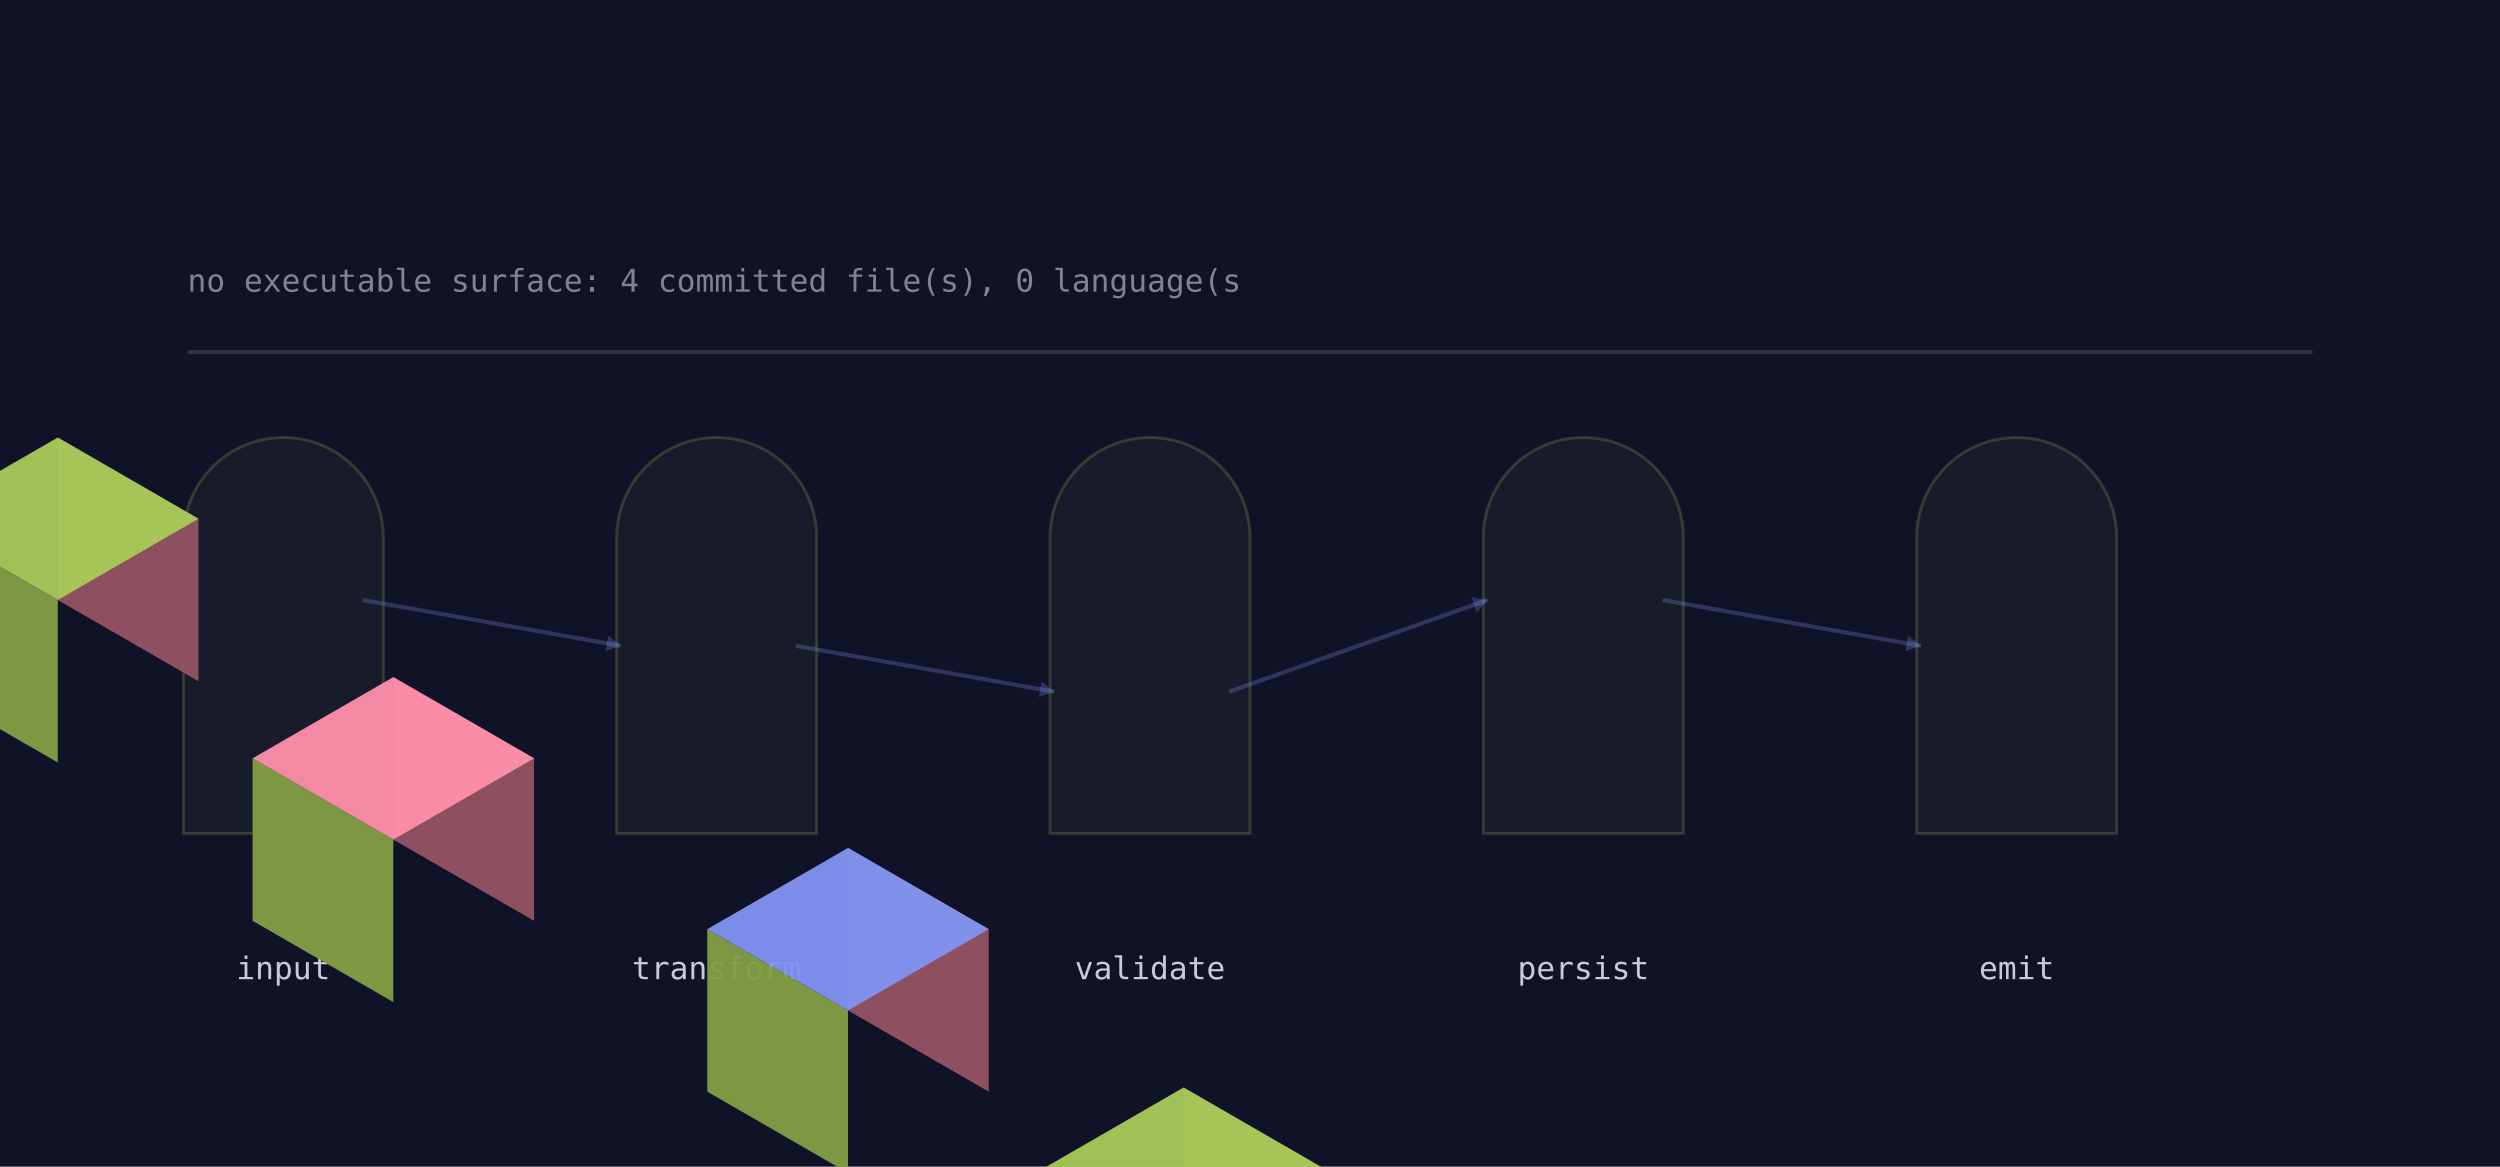
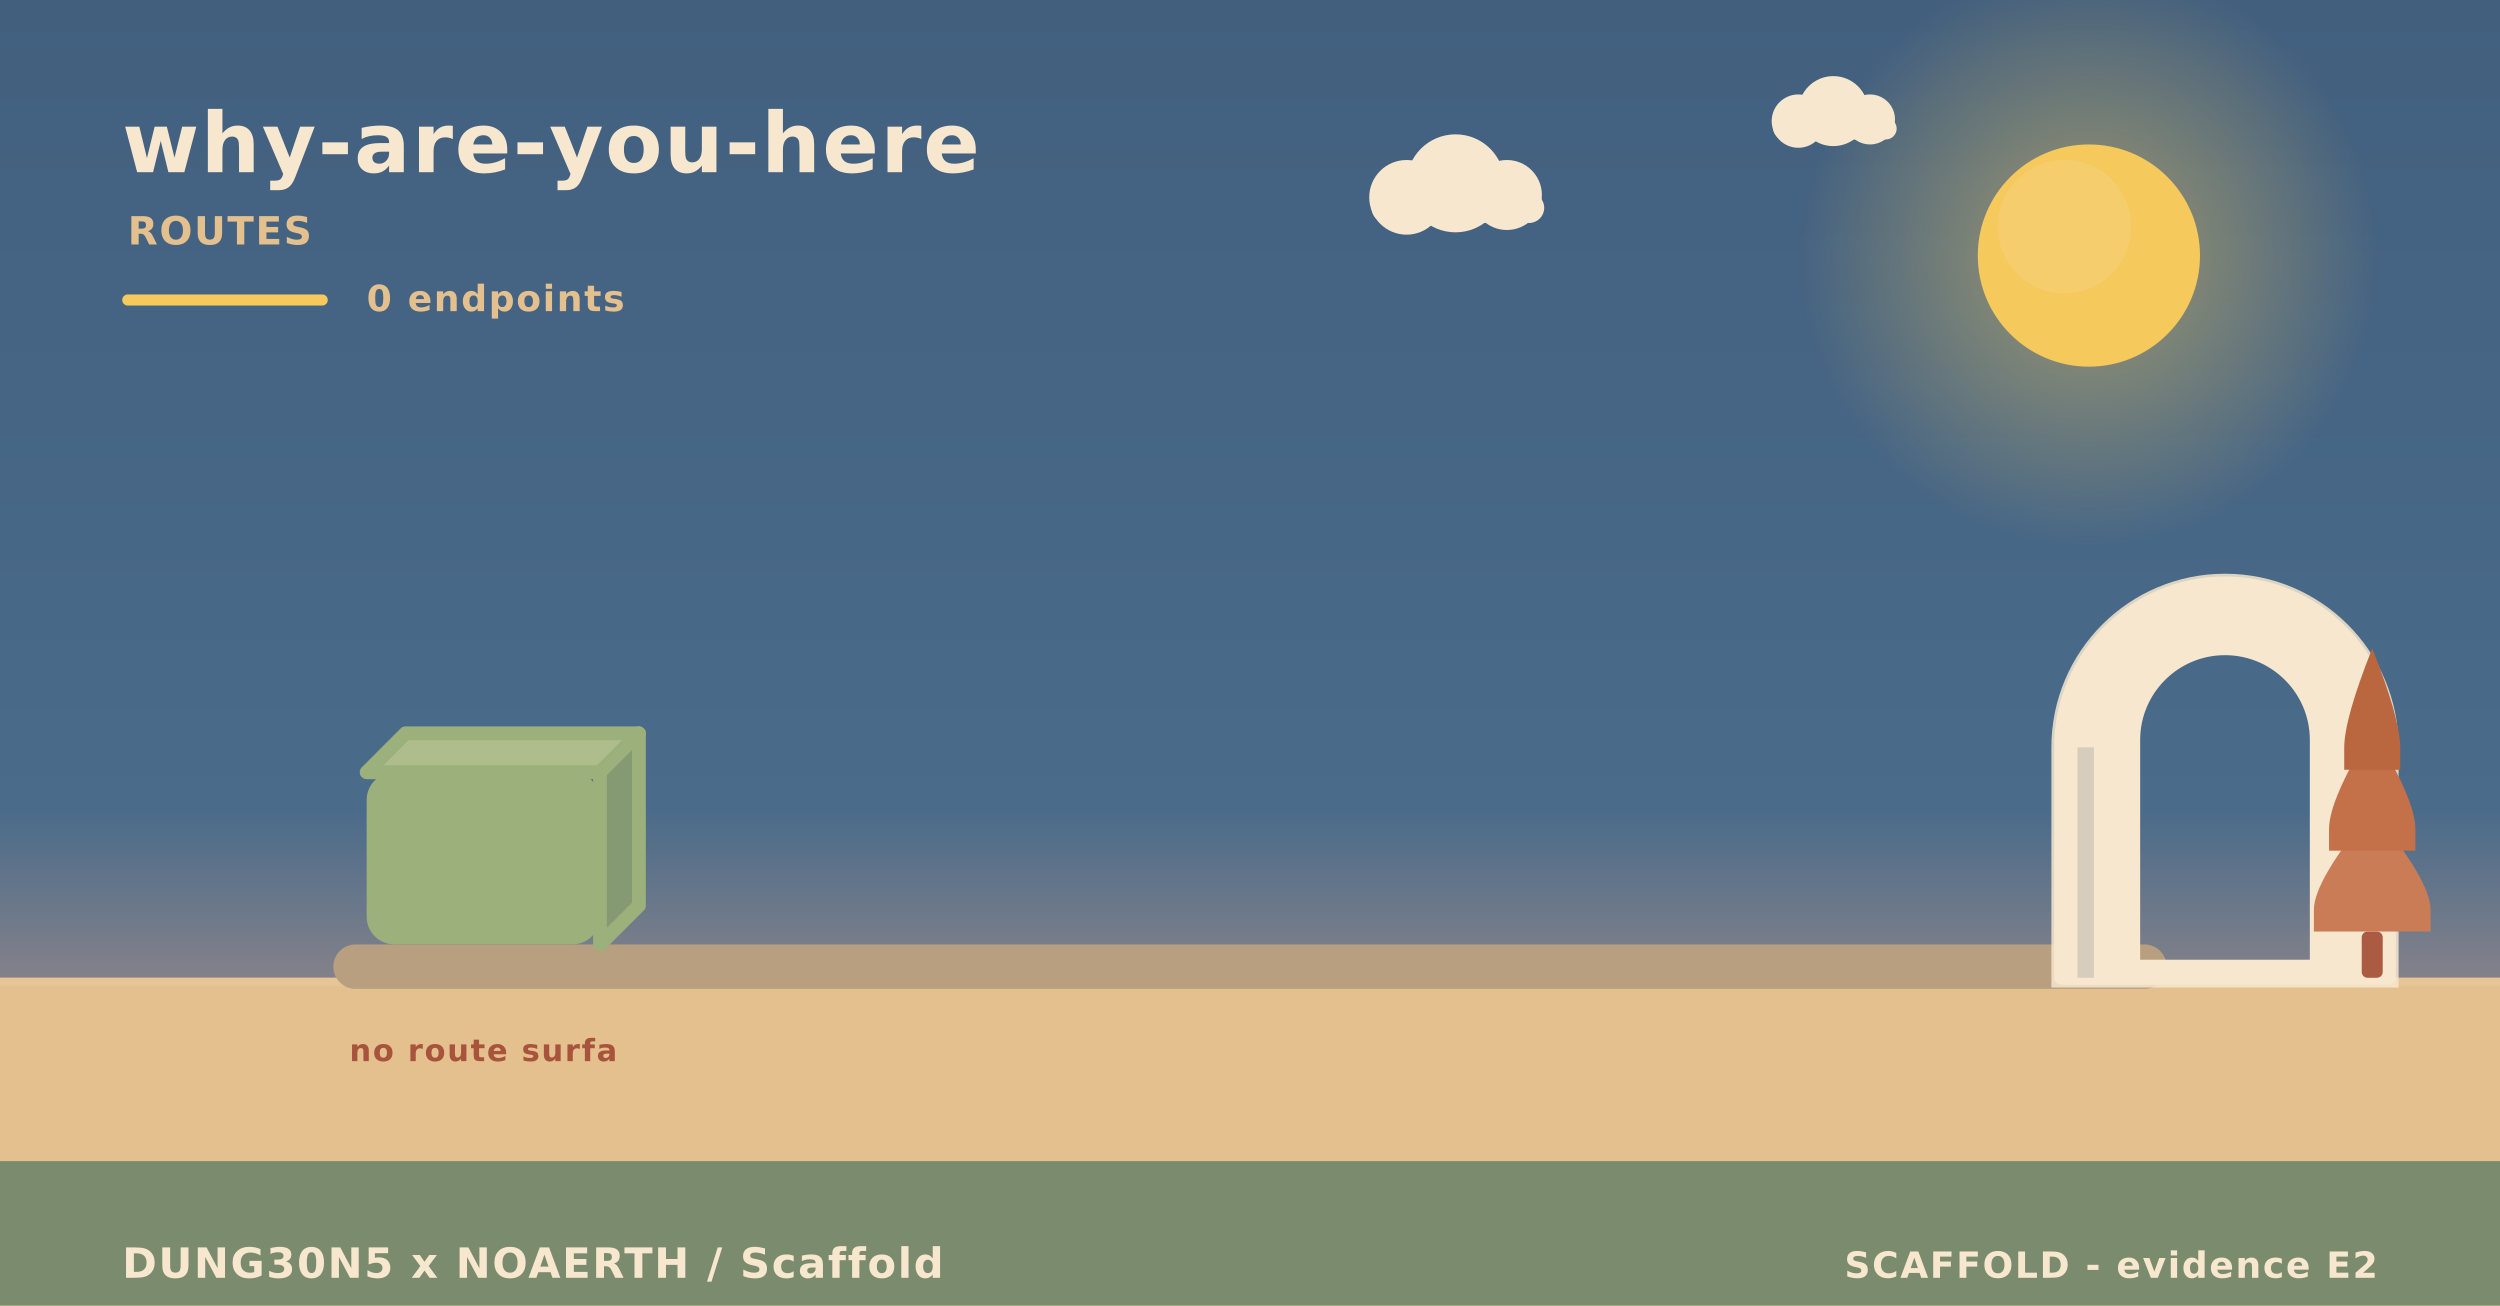
- <svg xmlns="http://www.w3.org/2000/svg" viewBox="0 0 1200 560" width="1200" height="560" role="img" aria-label="why-are-you-here data flow">
-   <rect width="1200" height="560" fill="#101228" />
-   <defs>
-     <linearGradient id="gf" x1="0" y1="0" x2="1" y2="1">
-       <stop offset="0%" stop-color="#8093f1" />
-       <stop offset="100%" stop-color="#a7c957" />
-     </linearGradient>
-   </defs>
-   <path d="M88.00,400.00 L88.00,258.00 A48.00,48.00 0 0 1 184.00,258.00 L184.00,400.00 Z" fill="rgba(167,201,87,0.100)" opacity="0.55" stroke="rgba(167,201,87,0.400)" stroke-width="1.4" />
-   <polygon points="-133.37,173.00 -65.82,212.00 -65.82,134.00 -133.37,95.00" fill="#945363" opacity="0.95" />
-   <polygon points="-200.92,212.00 -133.37,251.00 -133.37,173.00 -200.92,134.00" fill="#829d44" opacity="0.95" />
-   <polygon points="-133.37,95.00 -65.82,134.00 -133.37,173.00 -200.92,134.00" fill="#8093f1" opacity="0.95" />
-   <text x="136" y="470" font-family="ui-monospace,Menlo,monospace" font-size="15" fill="rgba(242,242,255,0.820)" text-anchor="middle">input</text>
-   <path d="M296.00,400.00 L296.00,258.00 A48.00,48.00 0 0 1 392.00,258.00 L392.00,400.00 Z" fill="rgba(167,201,87,0.100)" opacity="0.55" stroke="rgba(167,201,87,0.400)" stroke-width="1.4" />
-   <polygon points="27.71,288.00 95.26,327.00 95.26,249.00 27.71,210.00" fill="#945363" opacity="0.95" />
-   <polygon points="-39.84,327.00 27.71,366.00 27.71,288.00 -39.84,249.00" fill="#829d44" opacity="0.95" />
-   <polygon points="27.71,210.00 95.26,249.00 27.71,288.00 -39.84,249.00" fill="#a7c957" opacity="0.95" />
-   <text x="344" y="470" font-family="ui-monospace,Menlo,monospace" font-size="15" fill="rgba(242,242,255,0.820)" text-anchor="middle">transform</text>
-   <line x1="174.00" y1="288.00" x2="298.00" y2="310.00" stroke="rgba(128,147,241,0.500)" stroke-width="2.00" opacity="0.55" />
-   <polygon points="298.00,310.00 291.97,305.07 290.64,312.55" fill="rgba(128,147,241,0.500)" opacity="0.55" />
-   <path d="M504.00,400.00 L504.00,258.00 A48.00,48.00 0 0 1 600.00,258.00 L600.00,400.00 Z" fill="rgba(167,201,87,0.100)" opacity="0.55" stroke="rgba(167,201,87,0.400)" stroke-width="1.4" />
-   <polygon points="188.79,403.00 256.34,442.00 256.34,364.00 188.79,325.00" fill="#945363" opacity="0.95" />
-   <polygon points="121.24,442.00 188.79,481.00 188.79,403.00 121.24,364.00" fill="#829d44" opacity="0.95" />
-   <polygon points="188.79,325.00 256.34,364.00 188.79,403.00 121.24,364.00" fill="#ff8fab" opacity="0.95" />
-   <text x="552" y="470" font-family="ui-monospace,Menlo,monospace" font-size="15" fill="rgba(242,242,255,0.820)" text-anchor="middle">validate</text>
-   <line x1="382.00" y1="310.00" x2="506.00" y2="332.00" stroke="rgba(128,147,241,0.500)" stroke-width="2.00" opacity="0.55" />
-   <polygon points="506.00,332.00 499.97,327.07 498.64,334.55" fill="rgba(128,147,241,0.500)" opacity="0.55" />
-   <path d="M712.00,400.00 L712.00,258.00 A48.00,48.00 0 0 1 808.00,258.00 L808.00,400.00 Z" fill="rgba(167,201,87,0.100)" opacity="0.55" stroke="rgba(167,201,87,0.400)" stroke-width="1.4" />
-   <polygon points="407.03,485.00 474.58,524.00 474.58,446.00 407.03,407.00" fill="#945363" opacity="0.95" />
-   <polygon points="339.48,524.00 407.03,563.00 407.03,485.00 339.48,446.00" fill="#829d44" opacity="0.95" />
-   <polygon points="407.03,407.00 474.58,446.00 407.03,485.00 339.48,446.00" fill="#8093f1" opacity="0.95" />
-   <text x="760" y="470" font-family="ui-monospace,Menlo,monospace" font-size="15" fill="rgba(242,242,255,0.820)" text-anchor="middle">persist</text>
-   <line x1="590.00" y1="332.00" x2="714.00" y2="288.00" stroke="rgba(128,147,241,0.500)" stroke-width="2.00" opacity="0.55" />
-   <polygon points="714.00,288.00 706.32,286.69 708.86,293.86" fill="rgba(128,147,241,0.500)" opacity="0.55" />
-   <path d="M920.00,400.00 L920.00,258.00 A48.00,48.00 0 0 1 1016.00,258.00 L1016.00,400.00 Z" fill="rgba(167,201,87,0.100)" opacity="0.55" stroke="rgba(167,201,87,0.400)" stroke-width="1.4" />
-   <polygon points="568.11,600.00 635.66,639.00 635.66,561.00 568.11,522.00" fill="#945363" opacity="0.95" />
-   <polygon points="500.56,639.00 568.11,678.00 568.11,600.00 500.56,561.00" fill="#829d44" opacity="0.95" />
-   <polygon points="568.11,522.00 635.66,561.00 568.11,600.00 500.56,561.00" fill="#a7c957" opacity="0.95" />
-   <text x="968" y="470" font-family="ui-monospace,Menlo,monospace" font-size="15" fill="rgba(242,242,255,0.820)" text-anchor="middle">emit</text>
-   <line x1="798.00" y1="288.00" x2="922.00" y2="310.00" stroke="rgba(128,147,241,0.500)" stroke-width="2.00" opacity="0.55" />
-   <polygon points="922.00,310.00 915.97,305.07 914.64,312.55" fill="rgba(128,147,241,0.500)" opacity="0.55" />
-   <rect x="90.00" y="168.00" width="1020.00" height="2.00" rx="0.00" fill="rgba(242,242,255,0.140)" opacity="1.00" />
-   <text x="90" y="140" font-family="ui-monospace,Menlo,monospace" font-size="15" fill="rgba(242,242,255,0.500)">no executable surface: 4 committed file(s), 0 language(s</text>
+ <svg xmlns="http://www.w3.org/2000/svg" width="900" height="470" viewBox="0 0 900 470" role="img" aria-label="why-are-you-here - how data moves">
+   <linearGradient id="skyd" x1="0" y1="0" x2="0" y2="1">
+     <stop offset="0" stop-color="#425f7e" />
+     <stop offset="0.62" stop-color="#4a6b8a" />
+     <stop offset="1" stop-color="#f3ad8a" />
+   </linearGradient>
+   <rect width="900" height="470" fill="url(#skyd)" />
+   <radialGradient id="sund">
+     <stop offset="0.35" stop-color="#f5c95c" stop-opacity="0.34" />
+     <stop offset="1" stop-color="#f5c95c" stop-opacity="0" />
+   </radialGradient>
+   <circle cx="752" cy="92" r="104" fill="url(#sund)" />
+   <circle cx="752" cy="92" r="40" fill="#f5c95c" />
+   <circle cx="743.2" cy="81.6" r="24" fill="#f5d27e" opacity="0.5" />
+   <g>
+     <circle cx="524" cy="66" r="17.64" fill="#f6e7ce" />
+     <circle cx="506.36" cy="71.04" r="13.44" fill="#f6e7ce" />
+     <circle cx="542.48" cy="70.2" r="12.6" fill="#f6e7ce" />
+     <rect x="493.76" y="69.36" width="62.16" height="10.92" rx="5.46" fill="#f6e7ce" />
+   </g>
+   <g>
+     <circle cx="660" cy="40" r="12.6" fill="#f6e7ce" />
+     <circle cx="647.4" cy="43.6" r="9.6" fill="#f6e7ce" />
+     <circle cx="673.2" cy="43" r="9" fill="#f6e7ce" />
+     <rect x="638.4" y="42.4" width="44.4" height="7.8" rx="3.9" fill="#f6e7ce" />
+   </g>
+   <rect x="0" y="352" width="900" height="118" fill="#e3c08d" />
+   <rect x="0" y="352" width="900" height="3" fill="#e6c596" />
+   <text x="44" y="62" font-family="Verdana,DejaVu Sans,sans-serif" font-size="30" font-weight="700" letter-spacing="0.6" fill="#f6e7ce" text-anchor="start">why-are-you-here</text>
+   <text x="46" y="88" font-family="Verdana,DejaVu Sans,sans-serif" font-size="14" font-weight="700" letter-spacing="0.6" fill="#e3c08d" text-anchor="start">ROUTES</text>
+   <rect x="44" y="106" width="74" height="4" rx="2" fill="#f5c95c" />
+   <text x="132" y="112" font-family="Verdana,DejaVu Sans,sans-serif" font-size="13" font-weight="700" letter-spacing="0.6" fill="#e3c08d" text-anchor="start">0 endpoints</text>
+   <rect x="120" y="340" width="660" height="16" rx="8" fill="#b79f80" />
+   <path d="M132,278 L216,278 L230,264 L146,264 Z" fill="#afbc8c" stroke="#9bb07a" stroke-width="5" stroke-linejoin="round" />
+   <path d="M216,278 L230,264 L230,326 L216,340 Z" fill="#859972" stroke="#9bb07a" stroke-width="5" stroke-linejoin="round" />
+   <rect x="132" y="278" width="84" height="62" rx="10" fill="#9bb07a" />
+   <text x="174" y="382" font-family="Verdana,DejaVu Sans,sans-serif" font-size="11" font-weight="700" letter-spacing="0.6" fill="#a8543c" text-anchor="middle">no route surfa</text>
+   <path d="M742,352 L742,269.04 A59,59 0 0 1 860,269.04 L860,352 Z M767.96,348 L767.96,266.4 A33.04,33.04 0 0 1 834.04,266.4 L834.04,348 Z" fill="#f6e7ce" fill-rule="evenodd" stroke="#f6e7ce" stroke-width="5" stroke-linejoin="round" />
+   <path d="M742,352 L742,269.04 A59,59 0 0 1 860,269.04 L860,352 Z" fill="none" stroke="#f6e7ce" stroke-width="7" stroke-linecap="round" opacity="0.85" />
+   <rect x="747.9" y="269.04" width="5.9" height="82.96" fill="#d7cdbc" />
+   <rect x="850.22" y="335.36" width="7.56" height="16.64" rx="2.1" fill="#ac5b43" />
+   <path d="M854,291.68 Q833,317.01 833,327.5 Q833,335.36 833,335.36 L875,335.36 Q875,335.36 875,327.5 Q875,317.01 854,291.68 Z" fill="#c97c56" />
+   <path d="M854,262.56 Q838.46,287.89 838.46,298.38 Q838.46,306.24 838.46,306.24 L869.54,306.24 Q869.54,306.24 869.54,298.38 Q869.54,287.89 854,262.56 Z" fill="#c47048" />
+   <path d="M854,233.44 Q843.92,258.77 843.92,269.26 Q843.92,277.12 843.92,277.12 L864.08,277.12 Q864.08,277.12 864.08,269.26 Q864.08,258.77 854,233.44 Z" fill="#ba663f" />
+   <rect x="0" y="418" width="900" height="52" rx="0" fill="#75886c" opacity="0.94" />
+   <text x="44" y="460" font-family="Verdana,DejaVu Sans,sans-serif" font-size="15" font-weight="700" letter-spacing="0.6" fill="#f6e7ce" text-anchor="start">DUNG30N5 x NOAERTH  /  Scaffold</text>
+   <text x="856" y="460" font-family="Verdana,DejaVu Sans,sans-serif" font-size="13" font-weight="700" letter-spacing="0.6" fill="#f6e7ce" text-anchor="end">SCAFFOLD  -  evidence E2</text>
</svg>
